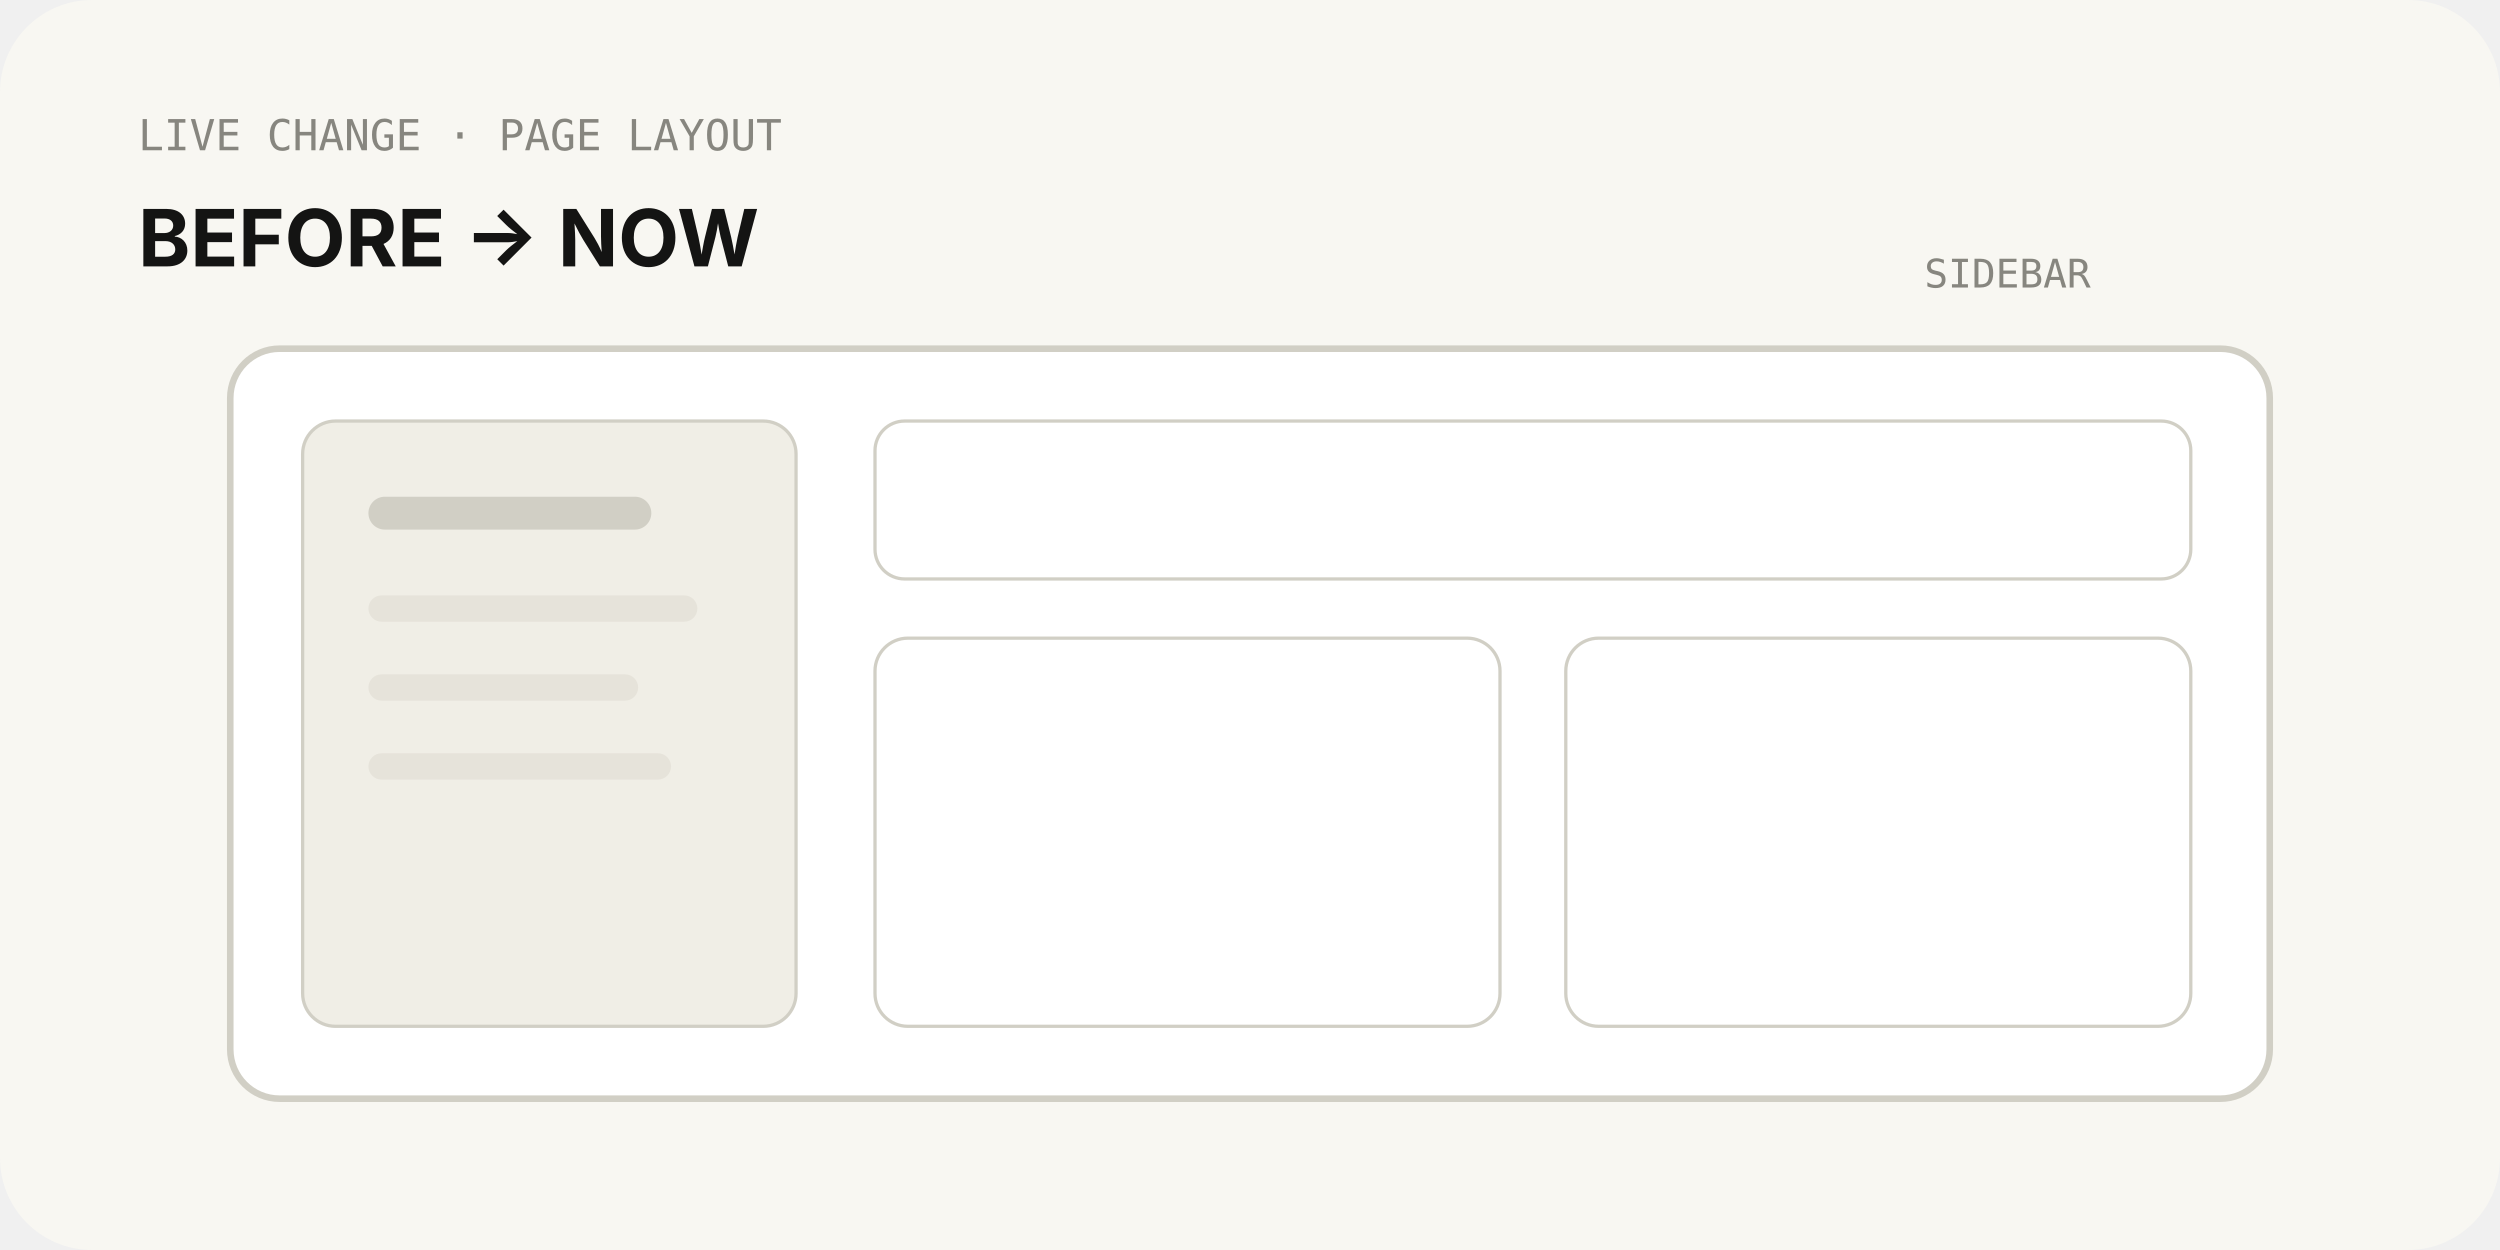
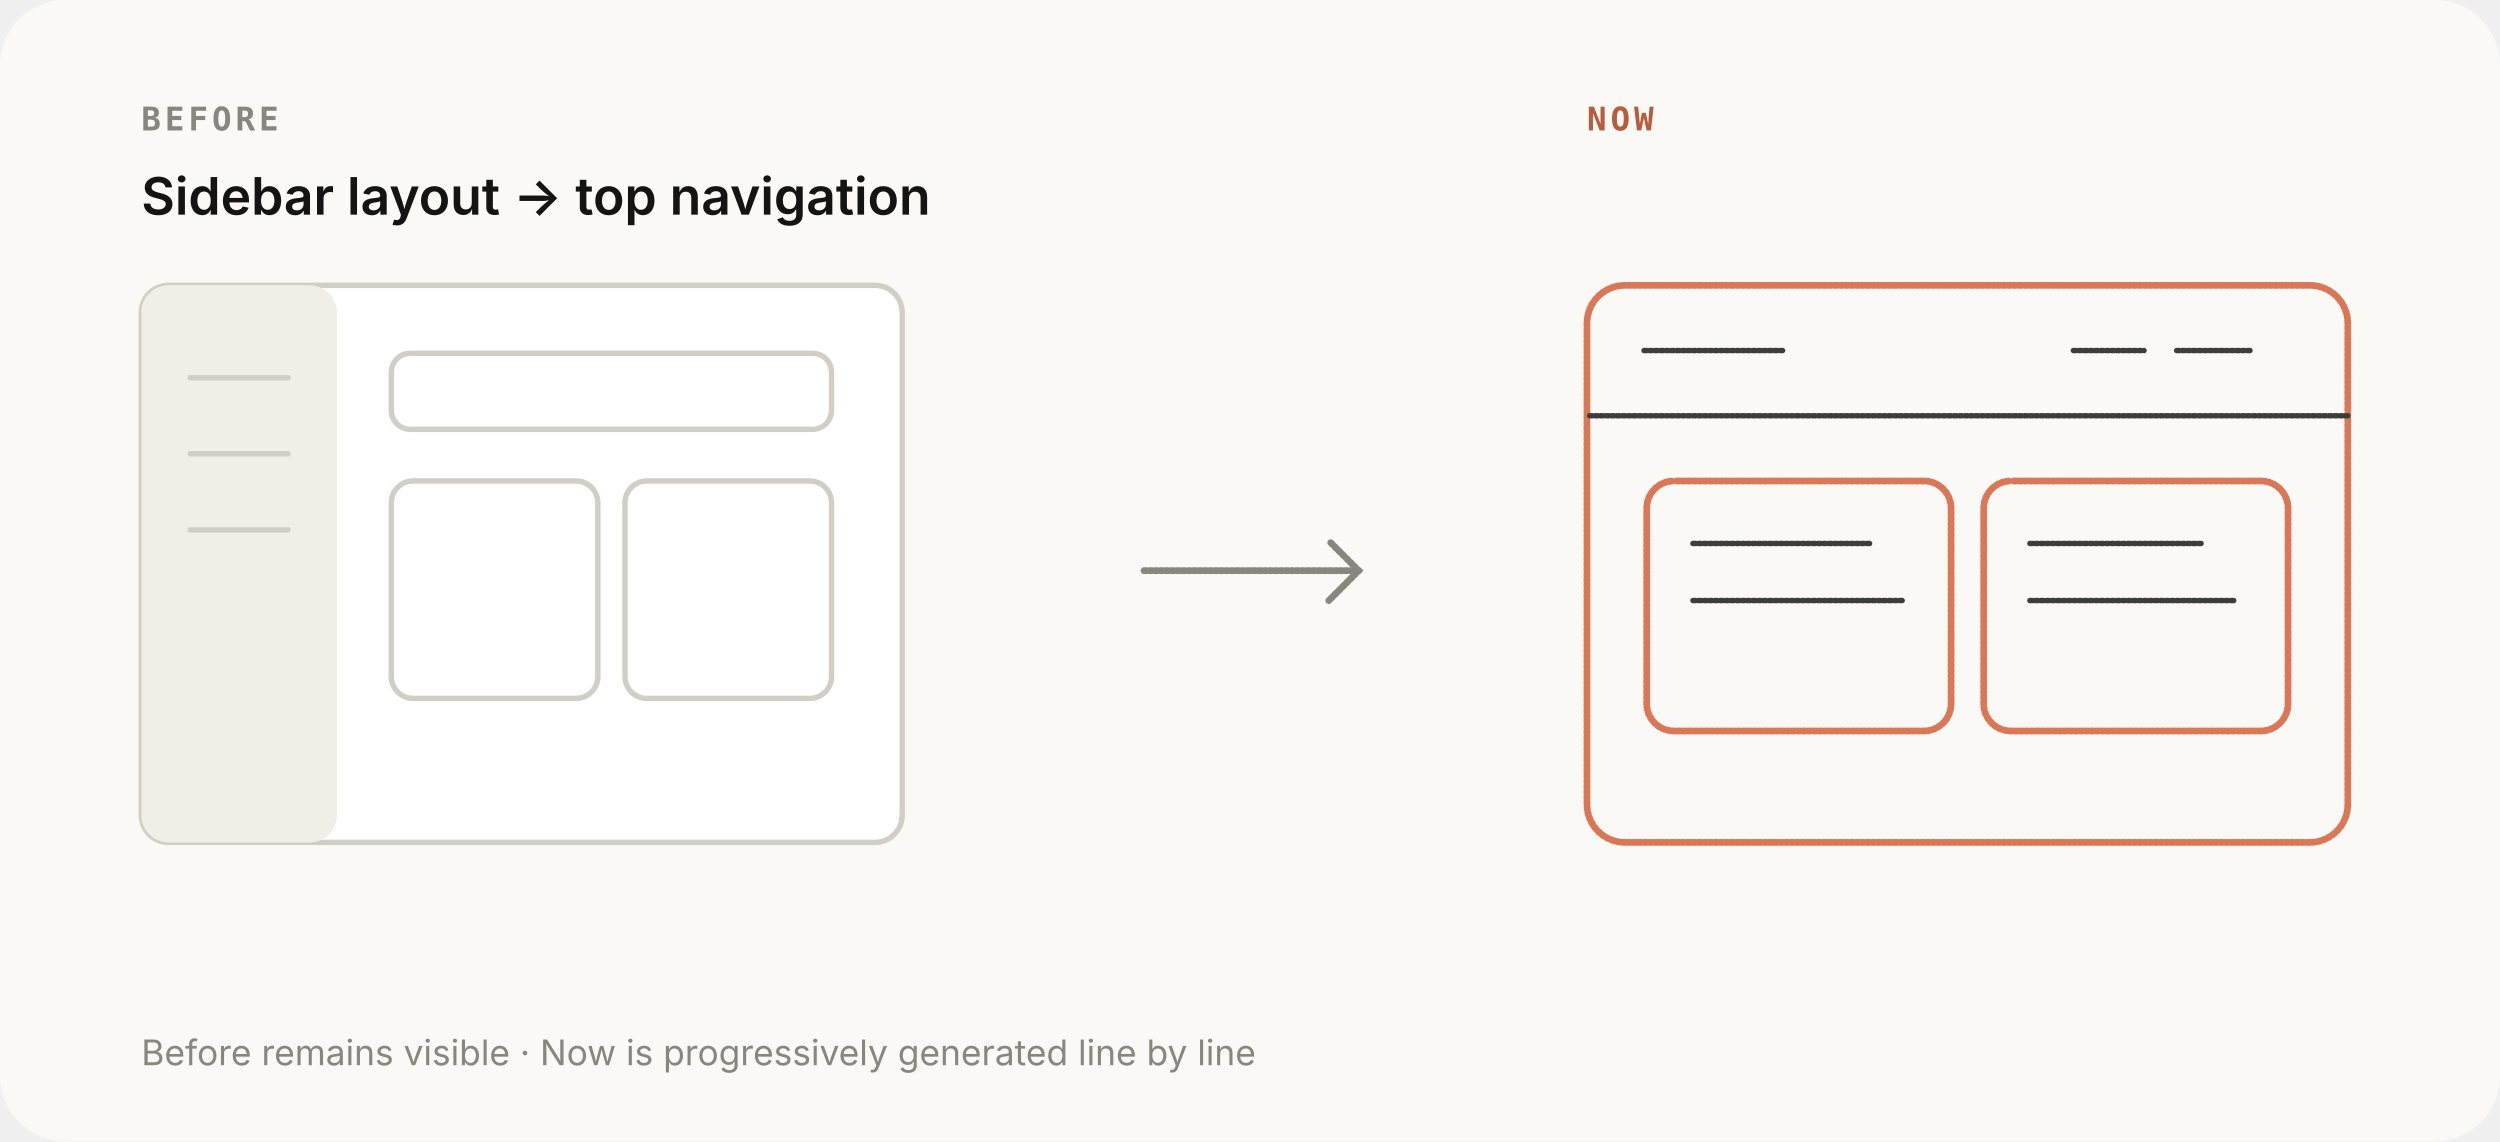
- <svg xmlns="http://www.w3.org/2000/svg" viewBox="0 0 760 380" role="img" aria-labelledby="t d">
+ <svg xmlns="http://www.w3.org/2000/svg" viewBox="0 0 920 420" role="img" aria-labelledby="t d">
  <style>
-   .bg{fill:#F8F7F2}.paper{fill:#fff}.line{stroke:#D1CFC5;stroke-width:2}.muted{fill:#87867F}
-   .ink{fill:#141413}.clay{fill:#D97757}.soft{fill:#E6E3DA}.accentSoft{fill:#FBF0EC}
-   .olive{fill:#788C5D}.mono{font-family:ui-monospace,SFMono-Regular,Menlo,monospace}
-   .sans{font-family:system-ui,-apple-system,Segoe UI,sans-serif}
-   text{dominant-baseline:middle}
- </style>
-   <rect width="760" height="380" rx="28" class="bg" />
-   <text x="42" y="42" class="mono muted" font-size="13">LIVE CHANGE · PAGE LAYOUT</text>
-   <text x="42" y="72" class="sans ink" font-size="24" font-weight="650">BEFORE → NOW</text>
-   <rect x="70" y="106" width="620" height="228" rx="15" class="paper line" />
+     .bg{fill:#FAF9F5}.card{fill:#fff;stroke:#D1CFC5;stroke-width:2}.muted{fill:#87867F}.ink{fill:#141413}.clay{fill:#B85C3E}
+     .label{font:700 12px ui-monospace,SFMono-Regular,Menlo,monospace;letter-spacing:.12em}.title{font:600 19px system-ui,-apple-system,Segoe UI,sans-serif}
+     .body{font:13px system-ui,-apple-system,Segoe UI,sans-serif}.line{stroke:#3D3D3A;stroke-width:2;fill:none;stroke-linecap:round;stroke-linejoin:round}
+     .soft{stroke:#D1CFC5;stroke-width:2;fill:none;stroke-linecap:round;stroke-linejoin:round}
+     .now{stroke:#D97757}.fillNow{fill:#FBF0EC;stroke:#D97757;stroke-width:2}.fillSoft{fill:#fff;stroke:#D1CFC5;stroke-width:2}
+     .draw{fill:none;stroke:#D97757;stroke-width:2.5;stroke-linecap:round;stroke-linejoin:round;stroke-dasharray:1;stroke-dashoffset:1}
+     .drawSoft{fill:none;stroke:#3D3D3A;stroke-width:2;stroke-linecap:round;stroke-linejoin:round;stroke-dasharray:1;stroke-dashoffset:1}
+     .fade{opacity:0}.arrow{stroke:#87867F;stroke-width:2.5;fill:none;stroke-linecap:round;stroke-dasharray:1;stroke-dashoffset:1}
+     @media (prefers-reduced-motion:reduce){.draw,.drawSoft,.arrow{stroke-dashoffset:0}.fade{opacity:1}}
+   </style>
+   <rect class="bg" width="920" height="420" rx="24" />
+   <text x="52" y="48" class="label muted">BEFORE</text>
+   <text x="584" y="48" class="label clay">NOW</text>
+   <text x="52" y="79" class="title ink">Sidebar layout → top navigation</text>
+   <g transform="translate(52 105)">
+     <rect x="0" y="0" width="280" height="205" rx="10" class="card" />
+     <rect x="0" y="0" width="72" height="205" rx="10" fill="#F0EEE6" />
+     <path d="M18 34 H54 M18 62 H54 M18 90 H54" class="soft" />
+     <rect x="92" y="25" width="162" height="28" rx="7" class="fillSoft" />
+     <rect x="92" y="72" width="76" height="80" rx="8" class="fillSoft" />
+     <rect x="178" y="72" width="76" height="80" rx="8" class="fillSoft" />
+   </g>
  <g>
-     <rect x="92" y="128" width="150" height="184" rx="10" fill="#F0EEE6" stroke="#D1CFC5" />
-     <rect x="112" y="151" width="86" height="10" rx="5" fill="#D1CFC5" />
-     <rect x="112" y="181" width="100" height="8" rx="4" class="soft" />
-     <rect x="112" y="205" width="82" height="8" rx="4" class="soft" />
-     <rect x="112" y="229" width="92" height="8" rx="4" class="soft" />
-     <rect x="266" y="128" width="400" height="48" rx="9" fill="#fff" stroke="#D1CFC5" />
-     <rect x="266" y="194" width="190" height="118" rx="10" fill="#fff" stroke="#D1CFC5" />
-     <rect x="476" y="194" width="190" height="118" rx="10" fill="#fff" stroke="#D1CFC5" />
-     <animate attributeName="opacity" values="1;1;0;0" keyTimes="0;0.28;0.48;1" dur="5.5s" repeatCount="1" fill="freeze" />
+     <path class="arrow" pathLength="1" d="M420 210 H500">
+       <animate attributeName="stroke-dashoffset" from="1" to="0" dur=".6s" begin=".25s" fill="freeze" />
+     </path>
+     <path class="arrow" pathLength="1" d="M489 199 L500 210 L489 221">
+       <animate attributeName="stroke-dashoffset" from="1" to="0" dur=".35s" begin=".68s" fill="freeze" />
+     </path>
  </g>
-   <g opacity="0">
-     <rect x="92" y="128" width="574" height="48" rx="14" fill="#FBF0EC" stroke="#D97757" />
-     <rect x="112" y="147" width="94" height="10" rx="5" fill="#D97757" />
-     <rect x="238" y="145" width="76" height="14" rx="7" fill="#E6E3DA" />
-     <rect x="330" y="145" width="76" height="14" rx="7" fill="#E6E3DA" />
-     <rect x="92" y="194" width="270" height="118" rx="14" fill="#fff" stroke="#D1CFC5" />
-     <rect x="380" y="194" width="286" height="118" rx="14" fill="#fff" stroke="#D1CFC5" />
-     <animate attributeName="opacity" values="0;0;1;1" keyTimes="0;0.28;0.52;1" dur="5.5s" repeatCount="1" fill="freeze" />
+   <g transform="translate(584 105)">
+     <rect x="0" y="0" width="280" height="205" rx="14" class="draw" pathLength="1">
+       <animate attributeName="stroke-dashoffset" from="1" to="0" dur=".65s" begin="1s" fill="freeze" />
+     </rect>
+     <path d="M0 48 H280" class="drawSoft" pathLength="1">
+       <animate attributeName="stroke-dashoffset" from="1" to="0" dur=".4s" begin="1.62s" fill="freeze" />
+     </path>
+     <path d="M20 24 H72 M178 24 H205 M216 24 H244" class="drawSoft" pathLength="1">
+       <animate attributeName="stroke-dashoffset" from="1" to="0" dur=".55s" begin="1.95s" fill="freeze" />
+     </path>
+     <rect x="22" y="72" width="112" height="92" rx="10" class="draw" pathLength="1">
+       <animate attributeName="stroke-dashoffset" from="1" to="0" dur=".55s" begin="2.35s" fill="freeze" />
+     </rect>
+     <rect x="146" y="72" width="112" height="92" rx="10" class="draw" pathLength="1">
+       <animate attributeName="stroke-dashoffset" from="1" to="0" dur=".55s" begin="2.72s" fill="freeze" />
+     </rect>
+     <path d="M38 95 H104 M38 116 H116 M162 95 H226 M162 116 H238" class="drawSoft" pathLength="1">
+       <animate attributeName="stroke-dashoffset" from="1" to="0" dur=".65s" begin="3.05s" fill="freeze" />
+     </path>
  </g>
-   <text x="585" y="84" class="mono muted" font-size="12">SIDEBAR</text>
-   <g opacity="0">
-     <text x="585" y="84" class="mono clay" font-size="12">TOP NAV</text>
-     <animate attributeName="opacity" values="0;0;1;1" keyTimes="0;0.28;0.52;1" dur="5.5s" repeatCount="1" fill="freeze" />
-   </g>
+   <text x="52" y="392" class="body muted">Before remains visible · Now is progressively generated line by line</text>
</svg>
